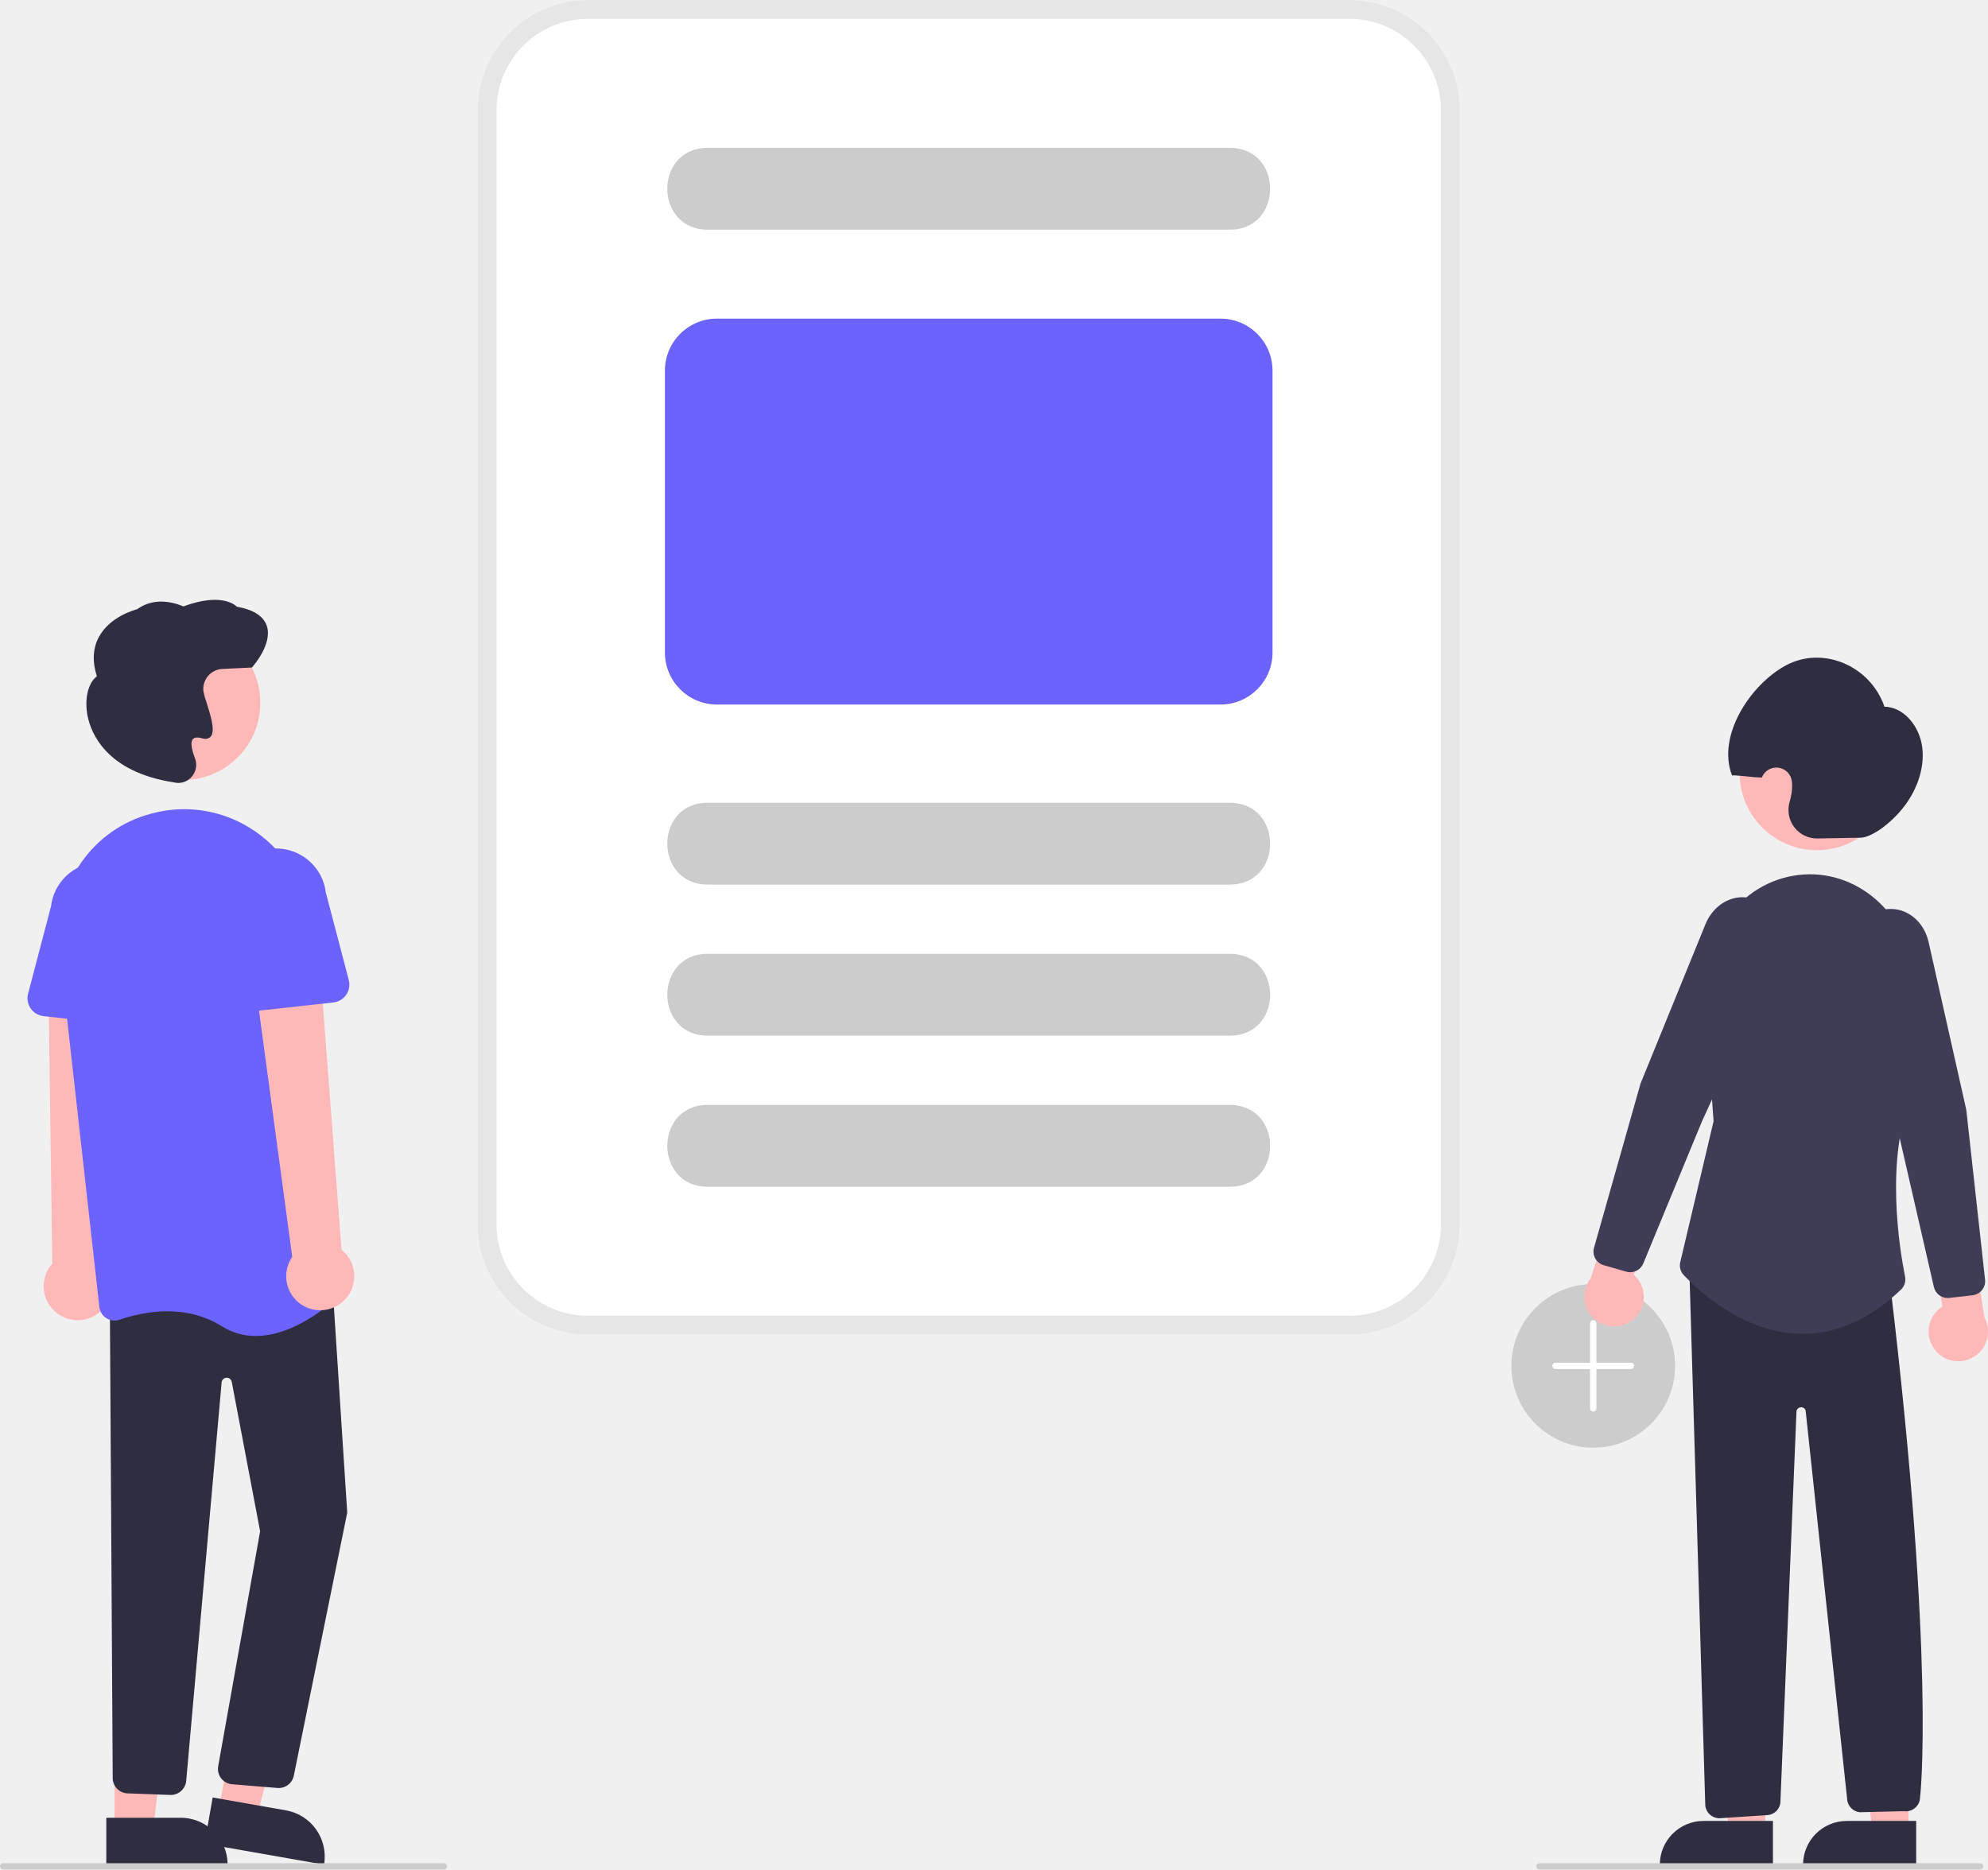
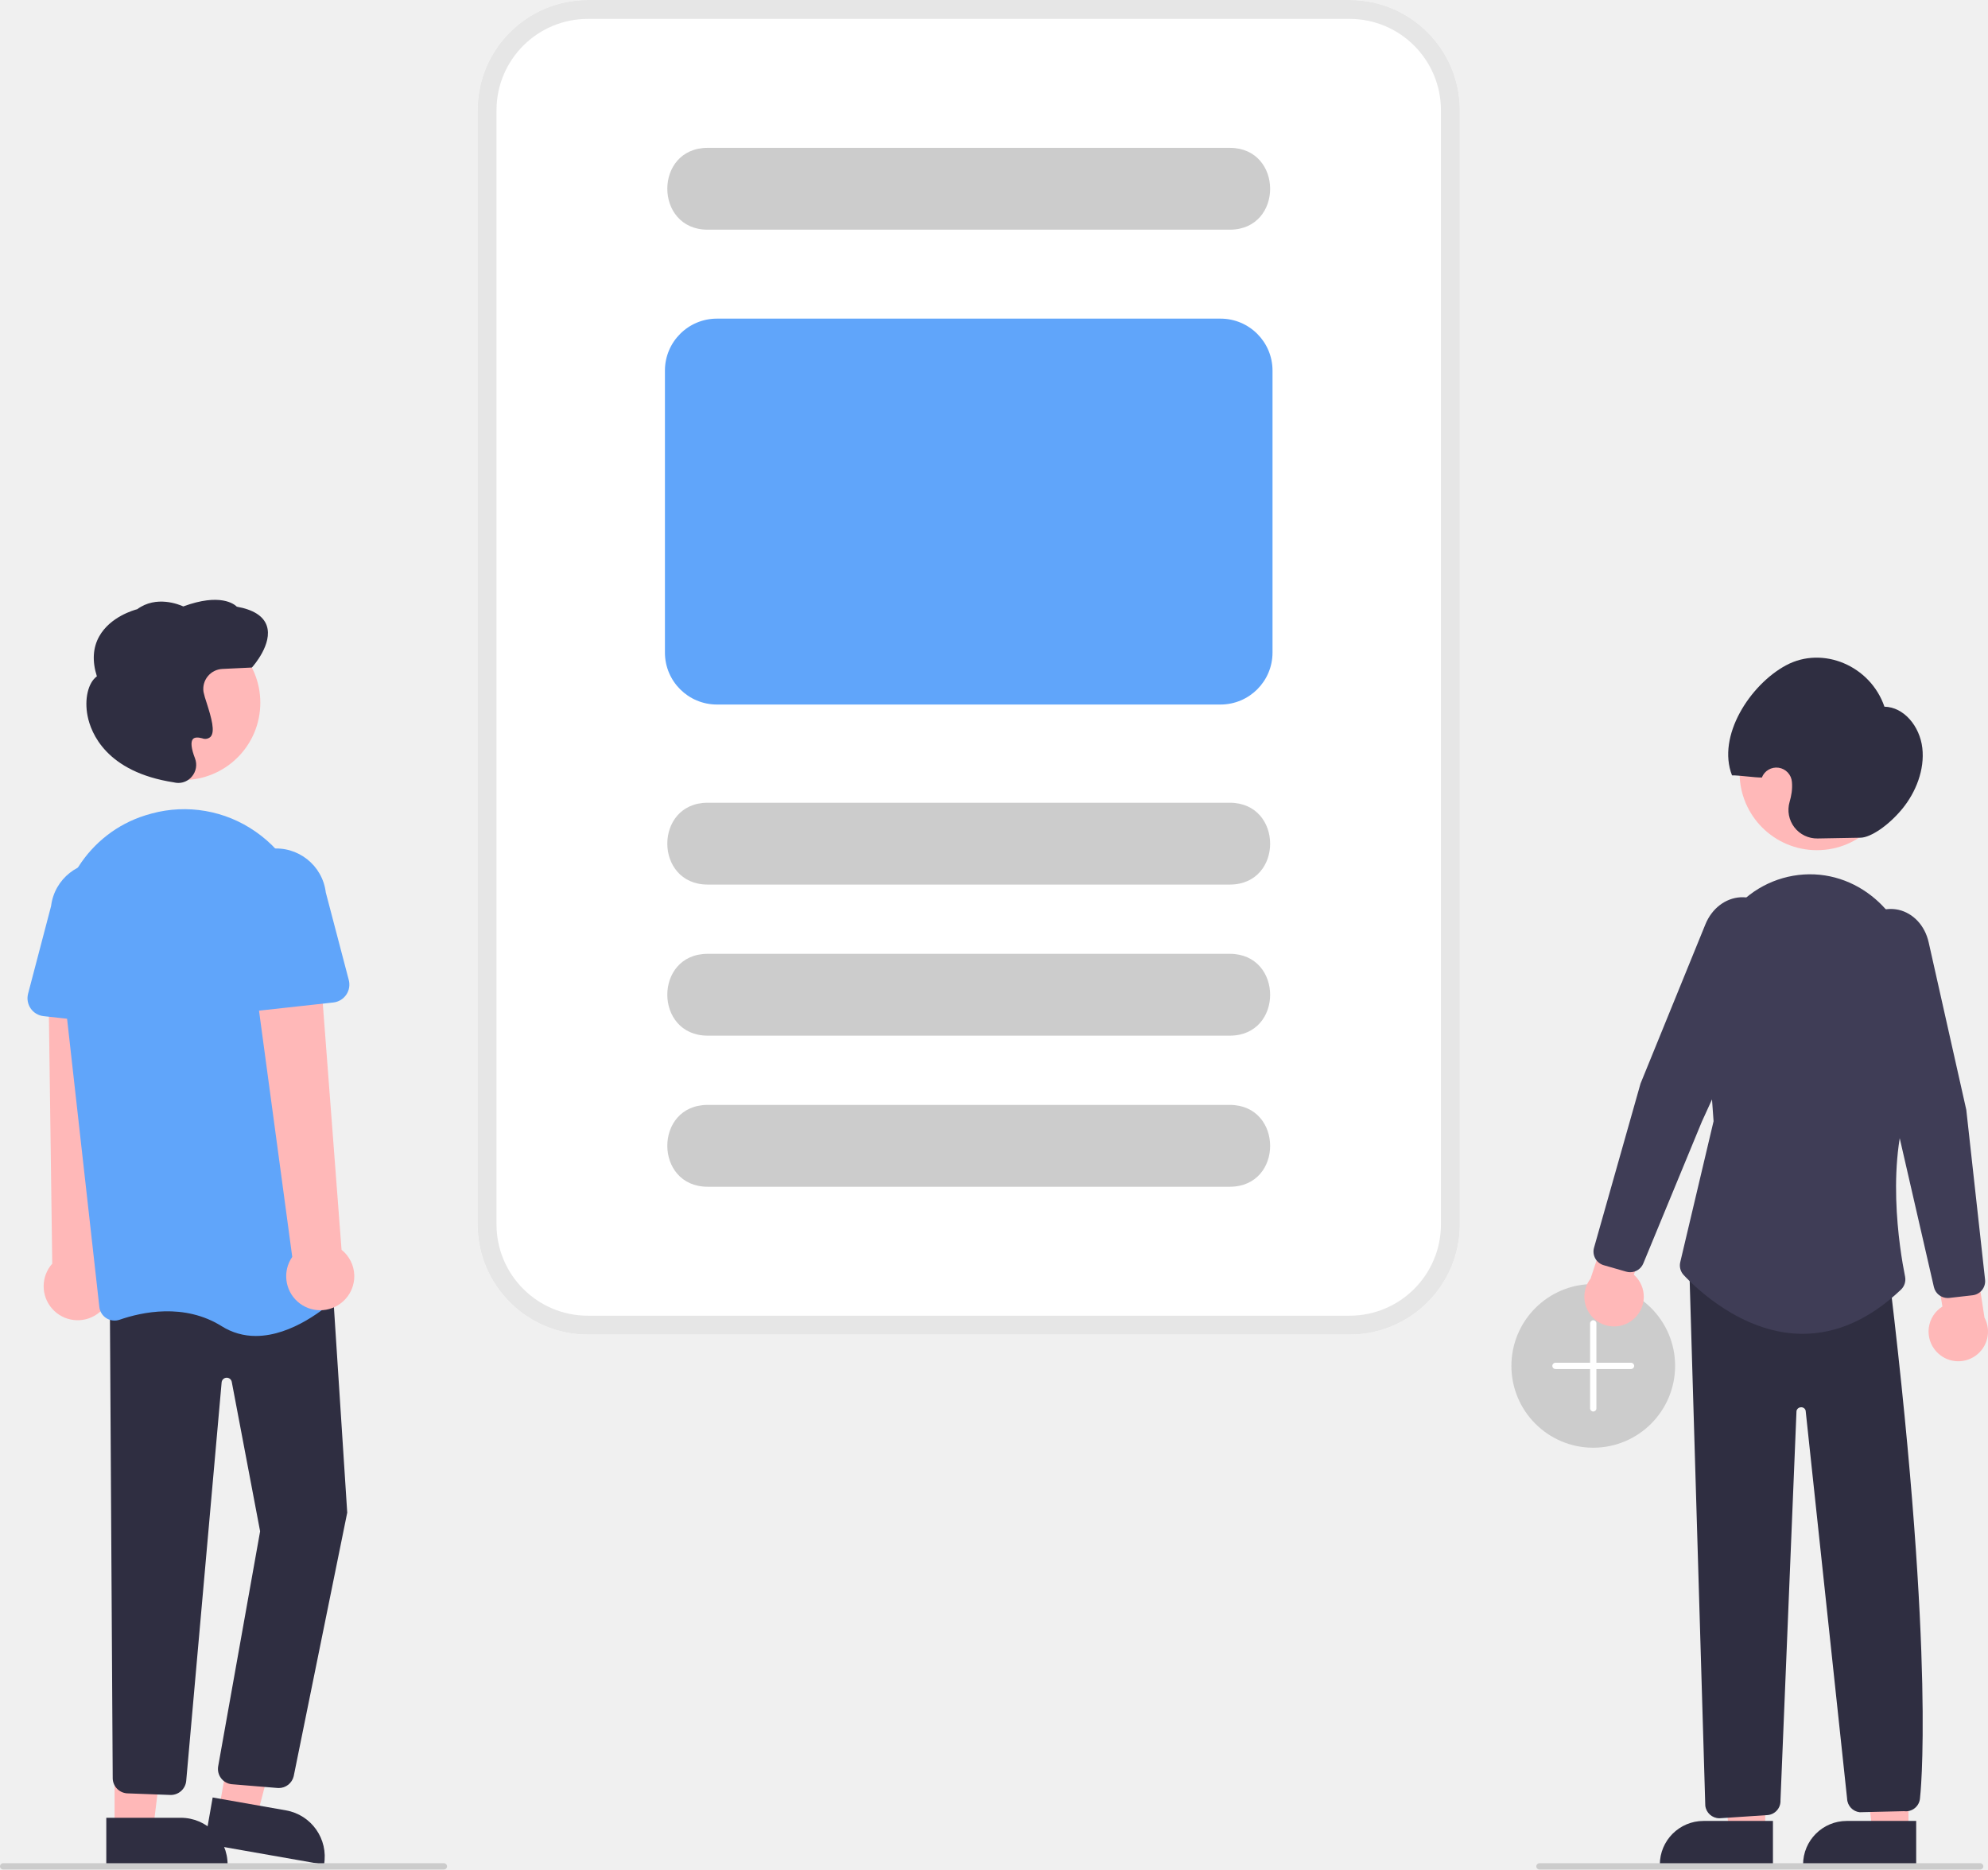
<svg xmlns="http://www.w3.org/2000/svg" id="b49d7841-9a4a-4d44-a026-f495141b2485" data-name="Layer 1" width="631.483" height="593.941" viewBox="0 0 631.483 593.941">
  <path d="M790.353,612.97a26,26,0,1,1,26-26A26.029,26.029,0,0,1,790.353,612.97Z" transform="translate(-284.2586 -153.0295)" fill="#ccc" />
  <path d="M802.353,585.97h-11v-12.5a1,1,0,0,0-2,0v12.5h-11a1,1,0,1,0,0,2h11v12.5a1,1,0,0,0,2,0v-12.5h11a1,1,0,0,0,0-2Z" transform="translate(-284.2586 -153.0295)" fill="#fff" />
  <polygon points="606.22 581.779 594.788 581.778 589.352 537.682 606.224 537.683 606.22 581.779" fill="#ffb8b8" />
  <path d="M586.622,578.511h22.048a0,0,0,0,1,0,0V592.393a0,0,0,0,1,0,0H572.74a0,0,0,0,1,0,0v0A13.882,13.882,0,0,1,586.622,578.511Z" fill="#2f2e41" />
  <polygon points="560.72 581.779 549.288 581.778 543.852 537.682 560.724 537.683 560.72 581.779" fill="#ffb8b8" />
  <path d="M541.122,578.511h22.048a0,0,0,0,1,0,0V592.393a0,0,0,0,1,0,0H527.24a0,0,0,0,1,0,0v0A13.882,13.882,0,0,1,541.122,578.511Z" fill="#2f2e41" />
  <path d="M899.285,582.358a9.377,9.377,0,0,1,1.976-14.242l-3.541-21.133,12.318-5.284,4.581,29.915a9.428,9.428,0,0,1-15.334,10.745Z" transform="translate(-284.2586 -153.0295)" fill="#ffb8b8" />
  <path d="M802.847,572.372a9.377,9.377,0,0,0,.404-14.373l6.984-20.258-11.276-7.246-9.46,28.747a9.428,9.428,0,0,0,13.349,13.13Z" transform="translate(-284.2586 -153.0295)" fill="#ffb8b8" />
  <circle cx="577.139" cy="245.542" r="24.561" fill="#ffb8b8" />
  <path d="M802.088,557.216a4.502,4.502,0,0,1-1.245-.176l-7.159-2.055a4.508,4.508,0,0,1-3.088-5.551l14.774-52.162,20.602-50.575c2.049-5.028,6.329-8.325,11.17-8.605a11.446,11.446,0,0,1,10.778,6.277h0a15.621,15.621,0,0,1,.357,13.771l-23.417,51.21-18.616,45.083A4.498,4.498,0,0,1,802.088,557.216Z" transform="translate(-284.2586 -153.0295)" fill="#3f3d56" />
  <path d="M875.258,419.169l-13.647.243a9.074,9.074,0,0,1-8.896-11.59,21.128,21.128,0,0,0,.656-3.013,15.224,15.224,0,0,0,.09-3.354,4.952,4.952,0,0,0-9.554-1.408v0c-2.295.033-7.183-.715-9.478-.683-4.872-12.49,5.745-28.833,17.174-34.972,11.651-6.258,26.775.109,31.241,13.152,6.198.111,11.235,6.225,12.033,13.106s-2.032,14.067-6.363,19.342S878.497,419.112,875.258,419.169Z" transform="translate(-284.2586 -153.0295)" fill="#2f2e41" />
  <path d="M830.4,730.691a4.515,4.515,0,0,1-4.461-4.01l-5.063-170.235,63.787,4.541.049.41c14.415,120.663,9.487,162.432,9.436,162.839a4.498,4.498,0,0,1-5.075,4.203l-14.097.338a4.498,4.498,0,0,1-3.989-4.296l-13.171-123.3a1.406,1.406,0,0,0-1.466-1.056,1.463,1.463,0,0,0-1.439,1.177l-5.089,123.704a4.481,4.481,0,0,1-4.041,4.67l-14.932.993A4.456,4.456,0,0,1,830.4,730.691Z" transform="translate(-284.2586 -153.0295)" fill="#2f2e41" />
  <path d="M856.868,576.787c-.382,0-.762-.006-1.145-.018-18.342-.552-32.692-14.429-36.653-18.669a4.478,4.478,0,0,1-1.081-4.097l10.581-44.764-2.807-38.917a38.369,38.369,0,0,1,10.506-29.633,31.664,31.664,0,0,1,24.386-9.866c17.855.852,31.941,16.812,32.069,36.333.198,30.235-.693,32.312-.985,32.995-8.911,20.797-4.044,49.989-2.34,58.441a4.516,4.516,0,0,1-1.337,4.188C878.262,572.078,867.772,576.787,856.868,576.787Z" transform="translate(-284.2586 -153.0295)" fill="#3f3d56" />
  <path d="M902.933,565.408a4.497,4.497,0,0,1-4.38-3.494L887.636,514.357l-14.631-54.357a15.621,15.621,0,0,1,2.627-13.522,11.456,11.456,0,0,1,11.666-4.41c4.729,1.076,8.405,5.035,9.595,10.333l11.955,53.229,5.962,53.941a4.509,4.509,0,0,1-3.963,4.965l-7.4.844A4.487,4.487,0,0,1,902.933,565.408Z" transform="translate(-284.2586 -153.0295)" fill="#3f3d56" />
  <path d="M315.09,570.537a10.743,10.743,0,0,0,1.582-16.396l4.167-93.018-21.216,2.381,1.233,90.985a10.801,10.801,0,0,0,14.234,16.048Z" transform="translate(-284.2586 -153.0295)" fill="#ffb8b8" />
  <polygon points="69.534 574.966 81.609 577.089 93.543 531.525 77.722 528.392 69.534 574.966" fill="#ffb8b8" />
  <path d="M350.232,727.314h38.531a0,0,0,0,1,0,0v14.887a0,0,0,0,1,0,0H365.119A14.887,14.887,0,0,1,350.232,727.314v0A0,0,0,0,1,350.232,727.314Z" transform="translate(321.9357 1369.365) rotate(-170.0292)" fill="#2f2e41" />
  <polygon points="36.392 581.01 48.652 581.01 54.484 533.722 36.39 533.723 36.392 581.01" fill="#ffb8b8" />
  <path d="M318.024,730.536h38.531a0,0,0,0,1,0,0v14.887a0,0,0,0,1,0,0H332.911a14.887,14.887,0,0,1-14.887-14.887v0a0,0,0,0,1,0,0Z" transform="translate(390.3537 1322.915) rotate(179.9974)" fill="#2f2e41" />
  <path d="M372.803,721.09a4.748,4.748,0,0,1-.573-.034l-14.43-1.187a4.881,4.881,0,0,1-4.243-5.66l13.325-74.681-9.004-47.474a1.627,1.627,0,0,0-3.219.16L343.405,718.842a4.924,4.924,0,0,1-5.21,4.437l-13.595-.506a4.888,4.888,0,0,1-4.536-4.631l-.914-151.768,70.481-8.81,4.924,76.041-.02.081-16.991,83.675A4.886,4.886,0,0,1,372.803,721.09Z" transform="translate(-284.2586 -153.0295)" fill="#2f2e41" />
  <circle cx="58.129" cy="223.255" r="24.561" fill="#ffb8b8" />
-   <path d="M365.53,577.467a20.11,20.11,0,0,1-10.857-3.106c-11.897-7.436-25.411-4.481-32.407-2.057a4.88,4.88,0,0,1-4.221-.481,4.811,4.811,0,0,1-2.224-3.552L303.099,454.646c-2.132-19.038,9.336-36.937,27.268-42.56h0q1.011-.317,2.055-.601a39.569,39.569,0,0,1,32.972,5.723,40.204,40.204,0,0,1,17.167,29.353L393.271,560.948a4.807,4.807,0,0,1-1.527,4.007C387.99,568.428,377.092,577.466,365.53,577.467Z" transform="translate(-284.2586 -153.0295)" fill="#6c63ff" />
-   <path d="M326.789,479.012l-28.703-3.156a5.717,5.717,0,0,1-4.905-7.134l7.306-27.846a15.879,15.879,0,0,1,31.556,3.563l1.085,28.675a5.717,5.717,0,0,1-6.338,5.898Z" transform="translate(-284.2586 -153.0295)" fill="#6c63ff" />
+   <path d="M365.53,577.467a20.11,20.11,0,0,1-10.857-3.106c-11.897-7.436-25.411-4.481-32.407-2.057a4.88,4.88,0,0,1-4.221-.481,4.811,4.811,0,0,1-2.224-3.552L303.099,454.646c-2.132-19.038,9.336-36.937,27.268-42.56h0q1.011-.317,2.055-.601a39.569,39.569,0,0,1,32.972,5.723,40.204,40.204,0,0,1,17.167,29.353L393.271,560.948a4.807,4.807,0,0,1-1.527,4.007C387.99,568.428,377.092,577.466,365.53,577.467Z" transform="translate(-284.2586 -153.0295)" fill="#60a5fa" />
+   <path d="M326.789,479.012l-28.703-3.156a5.717,5.717,0,0,1-4.905-7.134l7.306-27.846a15.879,15.879,0,0,1,31.556,3.563l1.085,28.675a5.717,5.717,0,0,1-6.338,5.898Z" transform="translate(-284.2586 -153.0295)" fill="#60a5fa" />
  <path d="M393.156,566.554a10.743,10.743,0,0,0-.406-16.468l-7.073-92.842-20.789,4.68,12.203,90.414a10.801,10.801,0,0,0,16.064,14.216Z" transform="translate(-284.2586 -153.0295)" fill="#ffb8b8" />
-   <path d="M356.919,473.176a5.711,5.711,0,0,1-1.818-4.4l1.085-28.675a15.879,15.879,0,0,1,31.556-3.563l7.306,27.846a5.717,5.717,0,0,1-4.905,7.134l-28.703,3.156A5.711,5.711,0,0,1,356.919,473.176Z" transform="translate(-284.2586 -153.0295)" fill="#6c63ff" />
+   <path d="M356.919,473.176a5.711,5.711,0,0,1-1.818-4.4l1.085-28.675a15.879,15.879,0,0,1,31.556-3.563l7.306,27.846a5.717,5.717,0,0,1-4.905,7.134l-28.703,3.156A5.711,5.711,0,0,1,356.919,473.176Z" transform="translate(-284.2586 -153.0295)" fill="#60a5fa" />
  <path d="M340.927,401.771a5.683,5.683,0,0,1-1.297-.151l-.125-.03c-21.594-3.304-26.367-15.812-27.414-21.035-1.084-5.408.15-10.628,2.94-12.656-1.521-4.803-1.277-9.061.727-12.662,3.495-6.28,11.081-8.404,12.098-8.664,6.058-4.469,13.306-1.486,14.625-.881,11.719-4.335,16.198-.727,17.008.079,5.238.941,8.431,2.964,9.491,6.016,1.991,5.731-4.305,12.86-4.574,13.161l-.14.156-9.38.447a6.358,6.358,0,0,0-5.981,7.317h0a29.604,29.604,0,0,0,.96,3.355c1.602,5.006,2.802,9.283,1.254,10.909a2.51,2.51,0,0,1-2.625.455c-1.467-.392-2.462-.31-2.958.245-.77.859-.535,3.035.662,6.125a5.739,5.739,0,0,1-1.046,5.847A5.568,5.568,0,0,1,340.927,401.771Z" transform="translate(-284.2586 -153.0295)" fill="#2f2e41" />
  <path d="M425.259,746.97h-140a1,1,0,0,1,0-2h140a1,1,0,1,1,0,2Z" transform="translate(-284.2586 -153.0295)" fill="#ccc" />
  <path d="M913.259,746.97h-140a1,1,0,0,1,0-2h140a1,1,0,1,1,0,2Z" transform="translate(-284.2586 -153.0295)" fill="#ccc" />
  <path d="M712.971,577.03h-242a35.04,35.04,0,0,1-35-35v-354a35.04,35.04,0,0,1,35-35h242a35.04,35.04,0,0,1,35,35v354A35.04,35.04,0,0,1,712.971,577.03Z" transform="translate(-284.2586 -153.0295)" fill="#fff" />
  <path d="M674.972,434.059h-166c-16.957-.082-17.028-25.912.001-26l165.999-0C691.917,408.138,692.009,433.97,674.972,434.059Z" transform="translate(-284.2586 -153.0295)" fill="#ccc" />
  <path d="M674.972,226h-166c-16.957-.082-17.028-25.912.001-26L674.972,200C691.917,200.079,692.009,225.911,674.972,226Z" transform="translate(-284.2586 -153.0295)" fill="#ccc" />
  <path d="M674.972,482.059h-166c-16.957-.082-17.028-25.912.001-26l165.999-0C691.917,456.138,692.009,481.97,674.972,482.059Z" transform="translate(-284.2586 -153.0295)" fill="#ccc" />
  <path d="M674.972,530.059h-166c-16.957-.082-17.028-25.912.001-26l165.999-0C691.917,504.138,692.009,529.97,674.972,530.059Z" transform="translate(-284.2586 -153.0295)" fill="#ccc" />
-   <path d="M671.971,376.859h-160a16.519,16.519,0,0,1-16.5-16.5V270.759a16.519,16.519,0,0,1,16.5-16.5h160a16.519,16.519,0,0,1,16.5,16.5v89.6A16.519,16.519,0,0,1,671.971,376.859Z" transform="translate(-284.2586 -153.0295)" fill="#6c63ff" />
+   <path d="M671.971,376.859h-160a16.519,16.519,0,0,1-16.5-16.5V270.759a16.519,16.519,0,0,1,16.5-16.5h160a16.519,16.519,0,0,1,16.5,16.5v89.6A16.519,16.519,0,0,1,671.971,376.859Z" transform="translate(-284.2586 -153.0295)" fill="#60a5fa" />
  <path d="M712.971,577.03h-242a35.04,35.04,0,0,1-35-35v-354a35.04,35.04,0,0,1,35-35h242a35.04,35.04,0,0,1,35,35v354A35.04,35.04,0,0,1,712.971,577.03Zm-242-418a29.033,29.033,0,0,0-29,29v354a29.033,29.033,0,0,0,29,29h242a29.033,29.033,0,0,0,29-29v-354a29.033,29.033,0,0,0-29-29Z" transform="translate(-284.2586 -153.0295)" fill="#e6e6e6" />
</svg>
